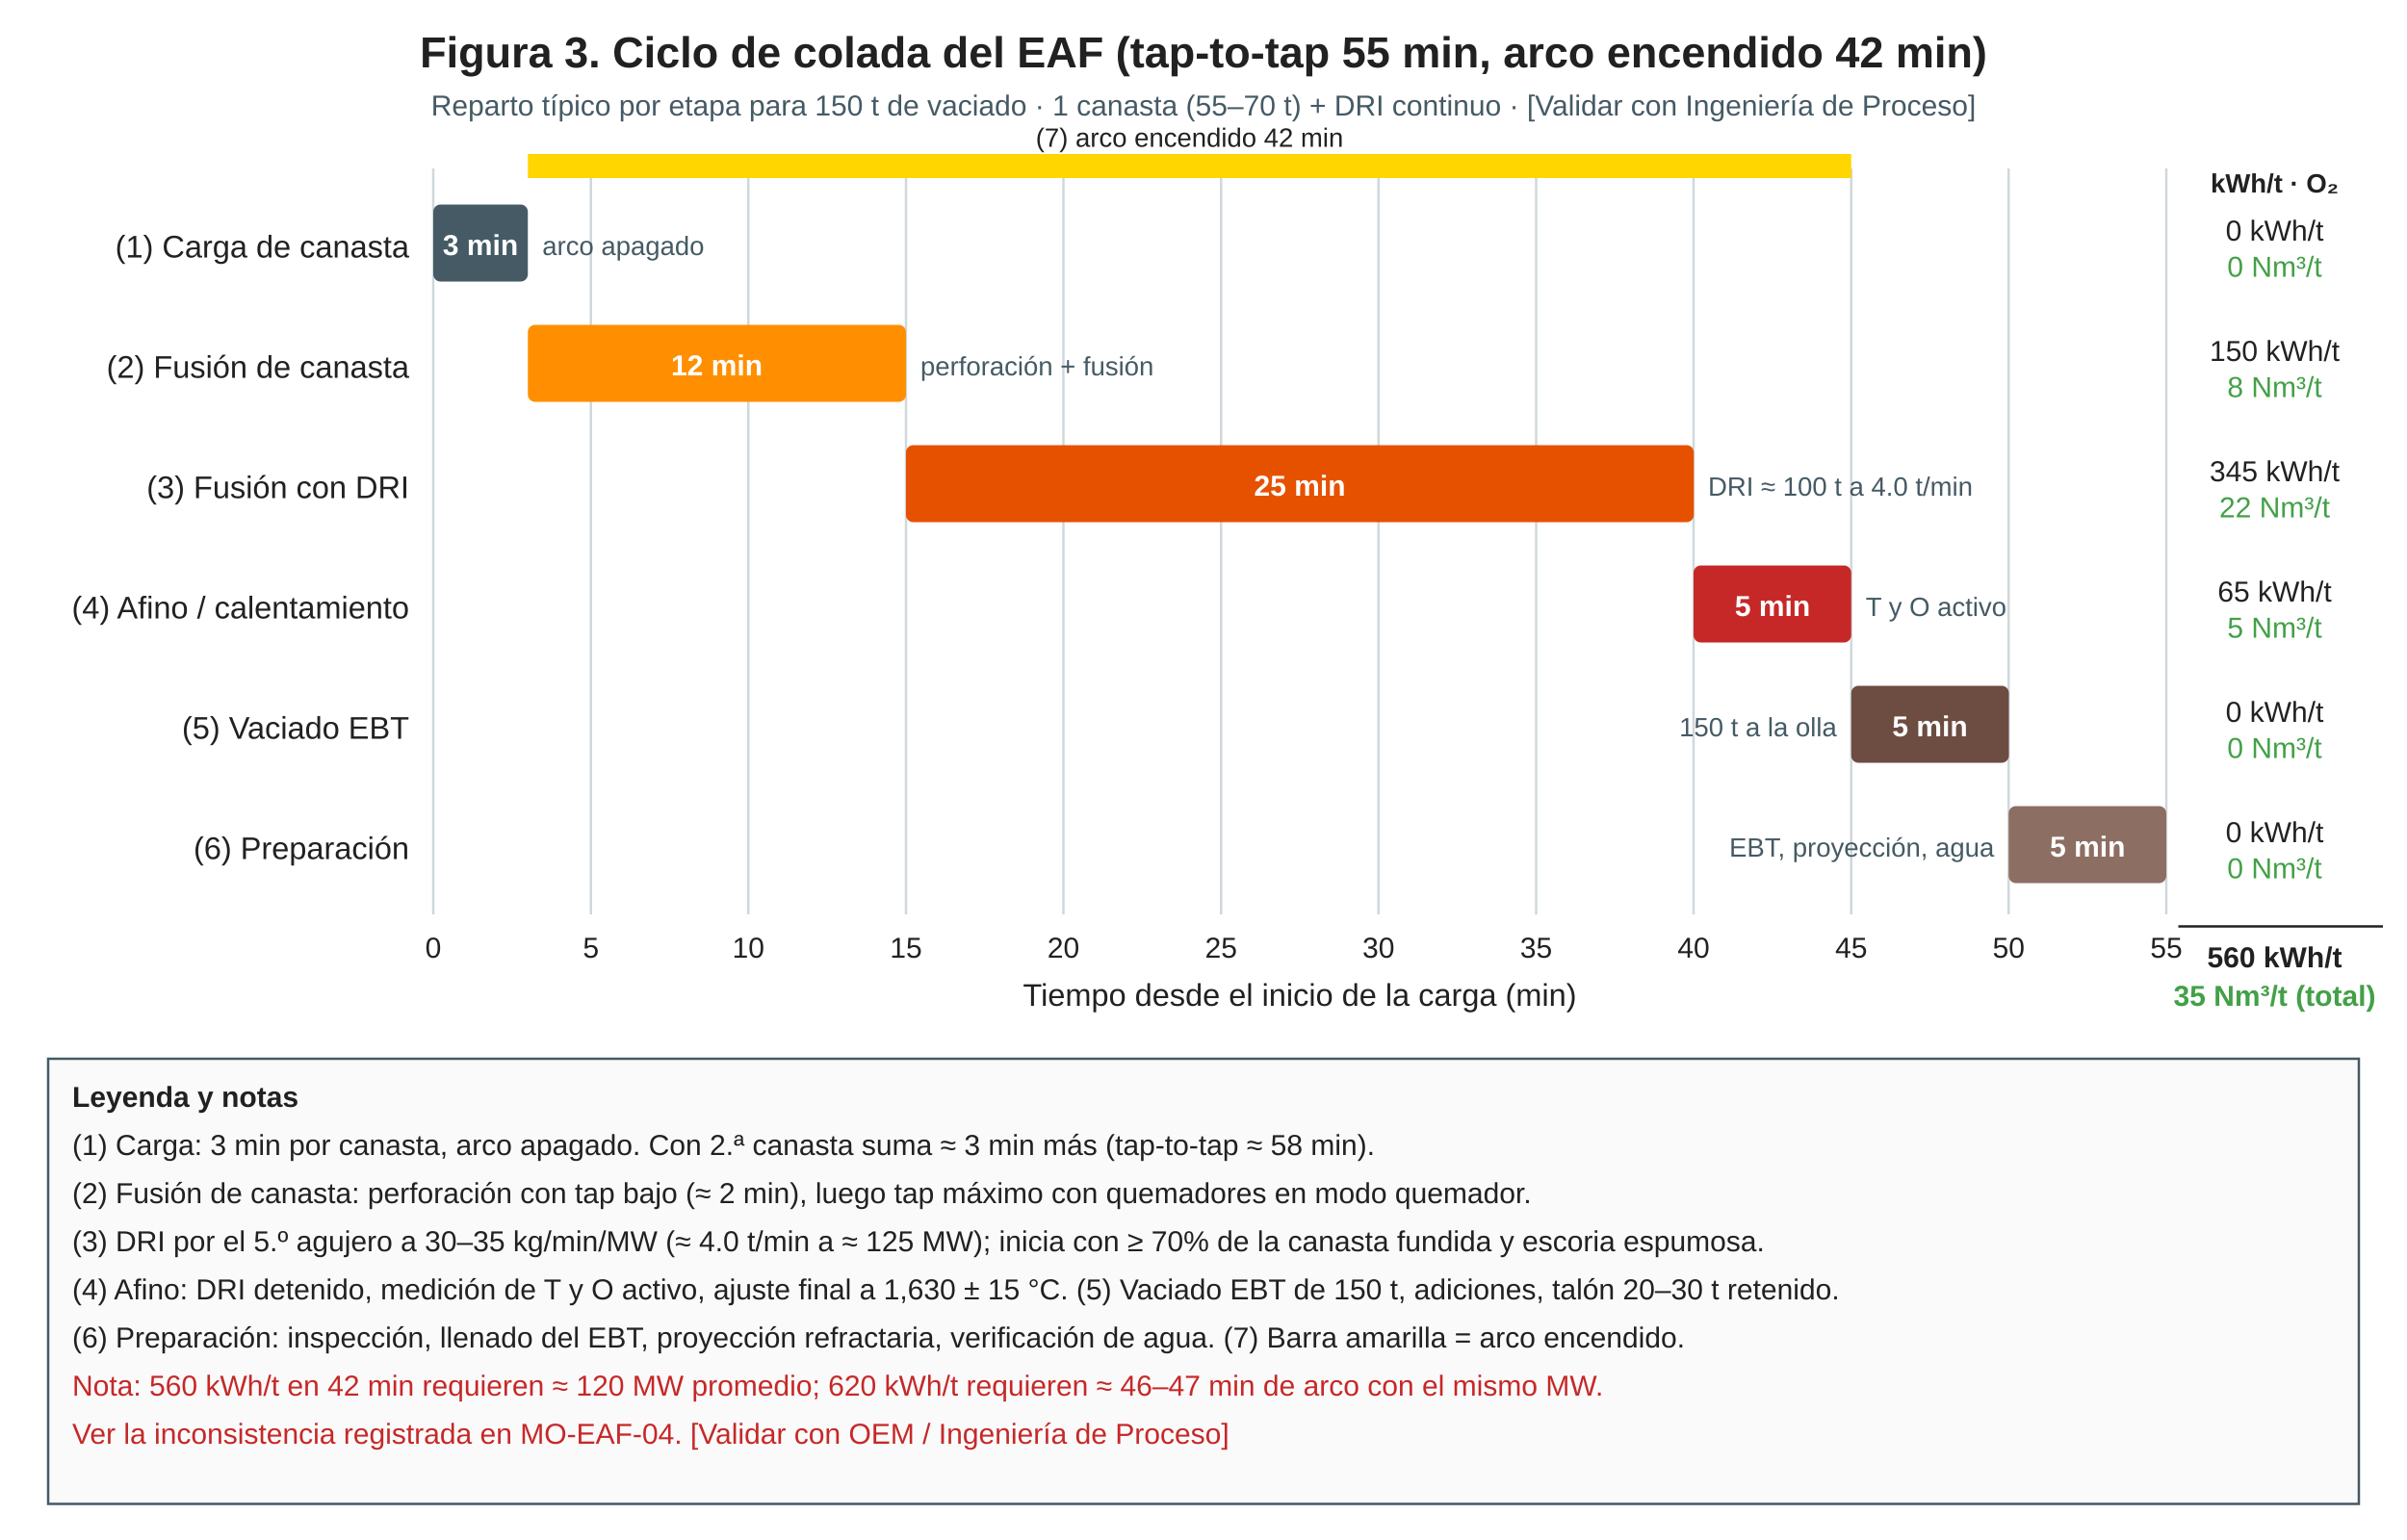
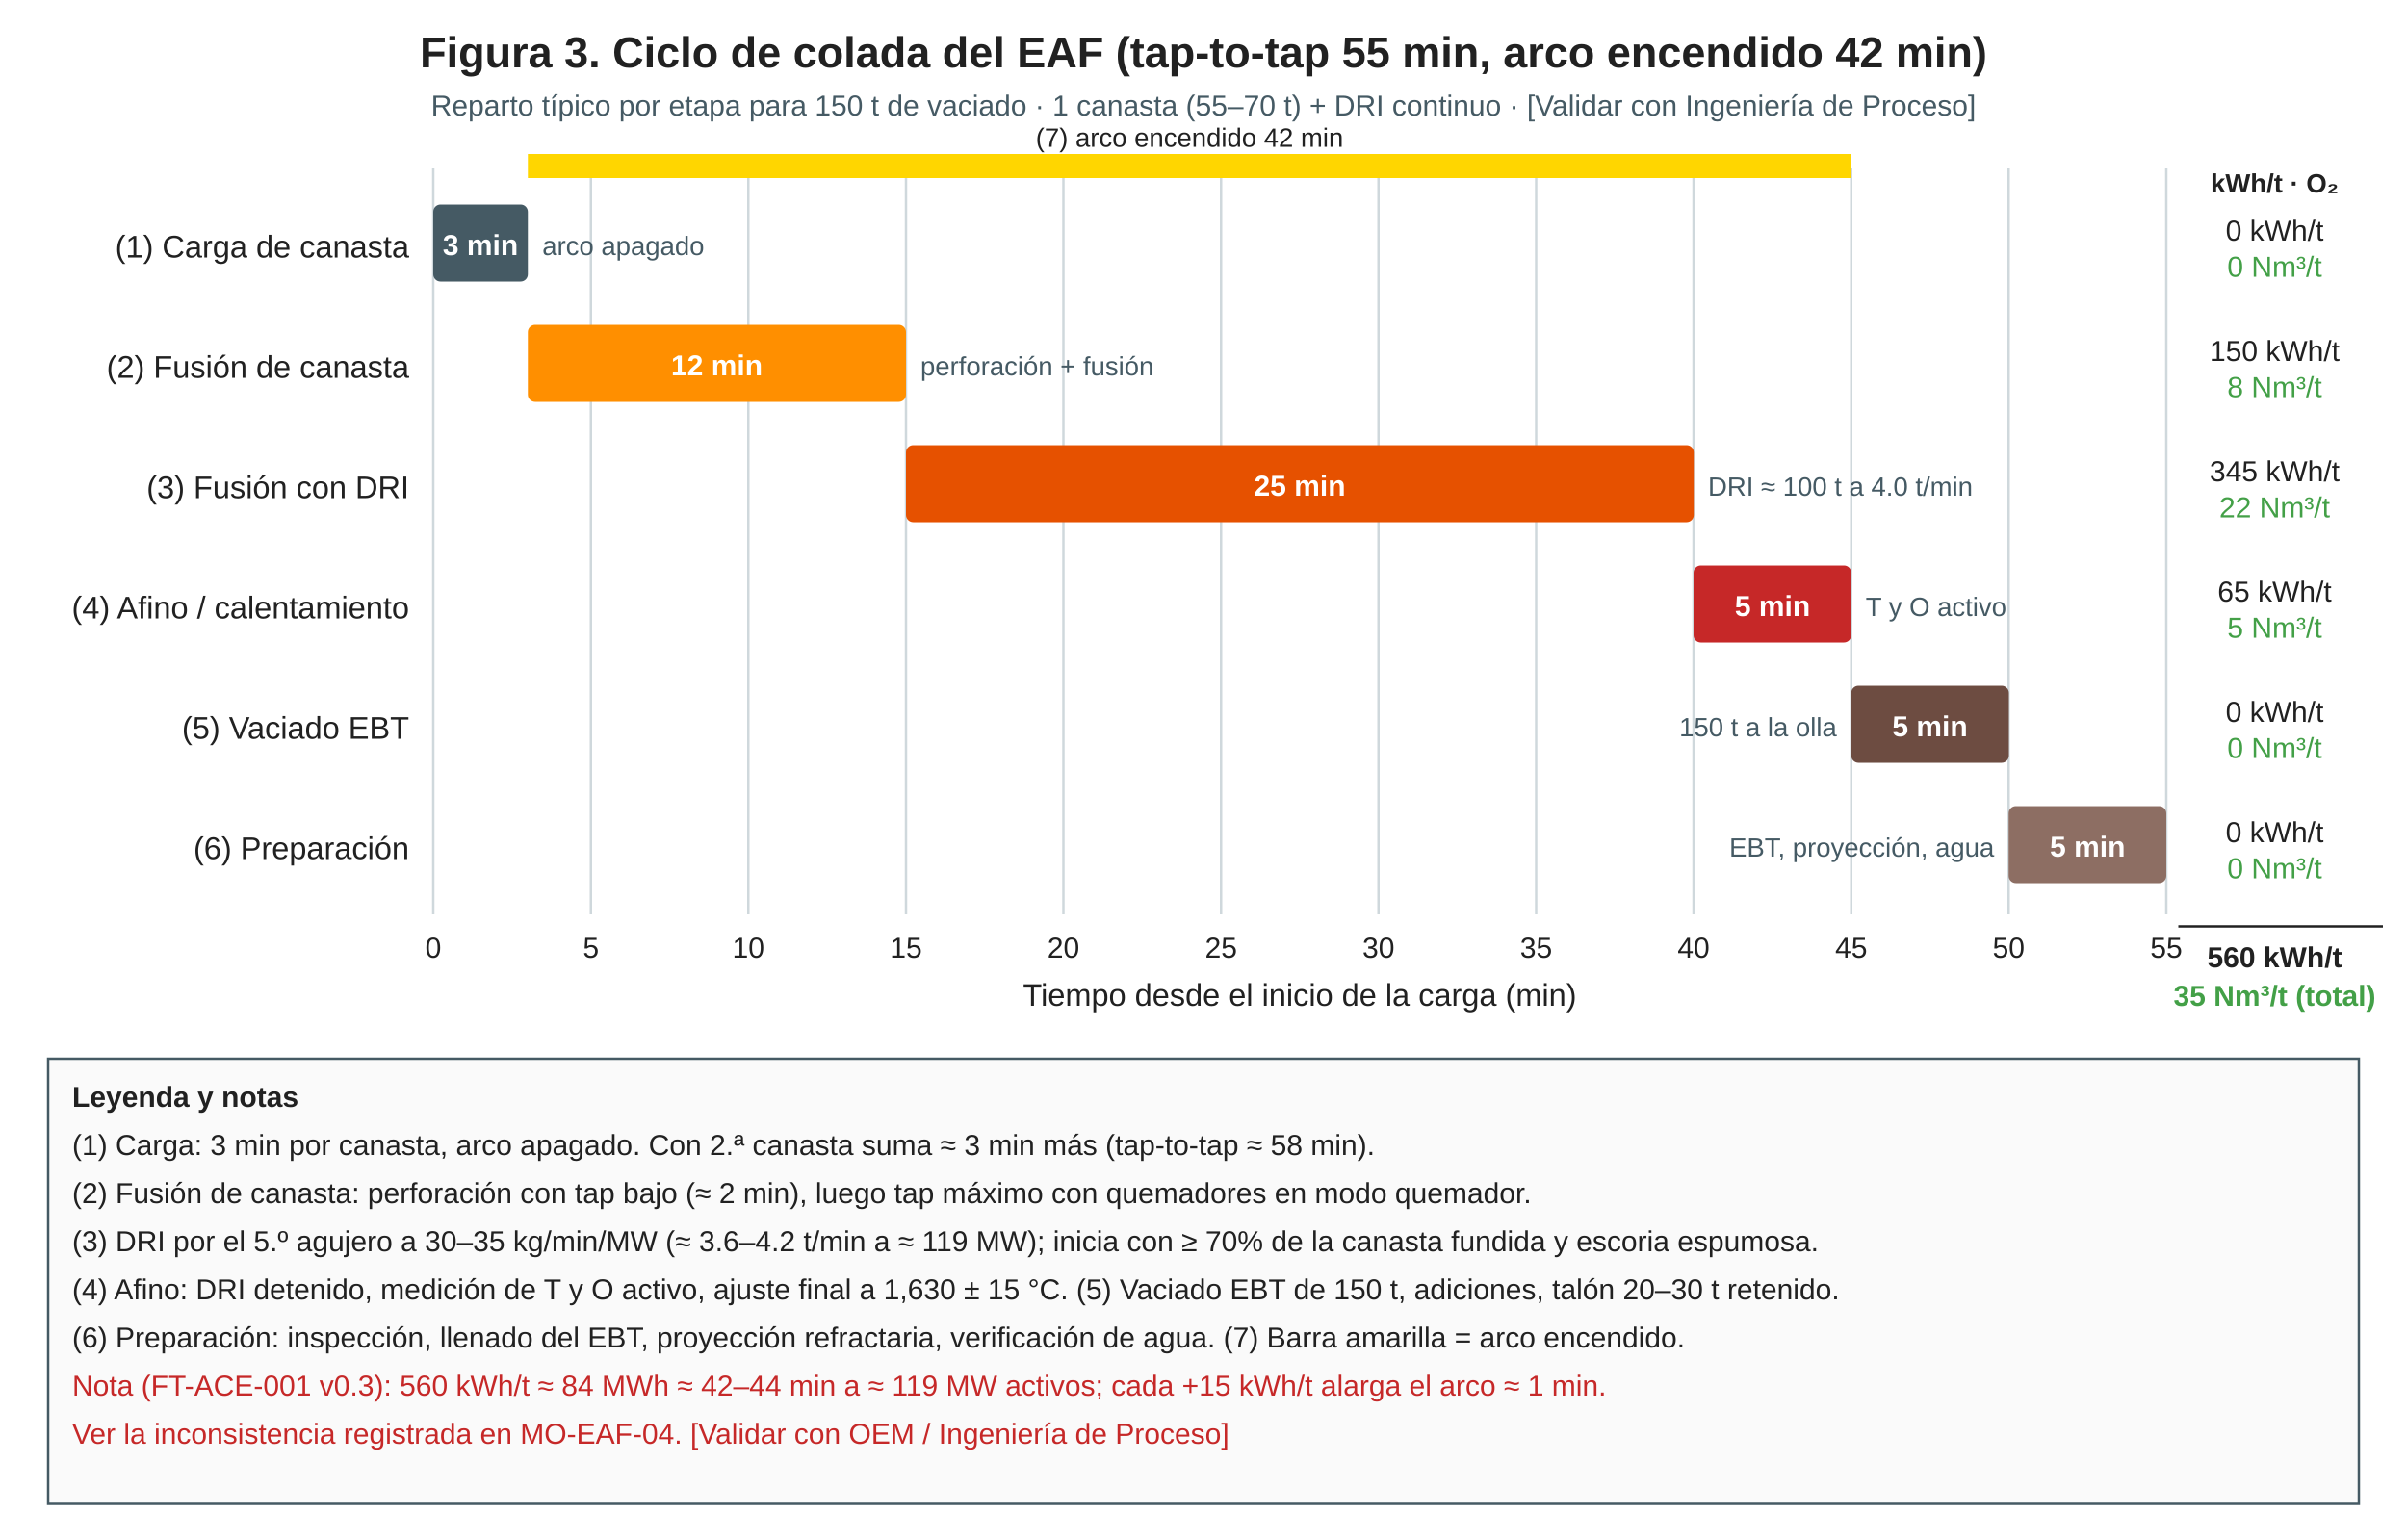
<svg xmlns="http://www.w3.org/2000/svg" viewBox="0 0 1000 640" width="1000" height="640" font-family="Arial, Helvetica, sans-serif" font-size="13">
  <rect width="100%" height="100%" fill="#ffffff" />
  <text x="500" y="28" text-anchor="middle" font-size="18" font-weight="bold" fill="#212121">Figura 3. Ciclo de colada del EAF (tap-to-tap 55 min, arco encendido 42 min)</text>
  <text x="500" y="48" text-anchor="middle" font-size="12" fill="#455A64">Reparto típico por etapa para 150 t de vaciado · 1 canasta (55–70 t) + DRI continuo · [Validar con Ingeniería de Proceso]</text>
  <line x1="180.0" y1="70" x2="180.0" y2="380" stroke="#CFD8DC" />
  <text x="180.0" y="398" text-anchor="middle" font-size="12" fill="#212121">0</text>
  <line x1="245.5" y1="70" x2="245.5" y2="380" stroke="#CFD8DC" />
  <text x="245.5" y="398" text-anchor="middle" font-size="12" fill="#212121">5</text>
  <line x1="310.9" y1="70" x2="310.9" y2="380" stroke="#CFD8DC" />
  <text x="310.9" y="398" text-anchor="middle" font-size="12" fill="#212121">10</text>
  <line x1="376.4" y1="70" x2="376.4" y2="380" stroke="#CFD8DC" />
  <text x="376.4" y="398" text-anchor="middle" font-size="12" fill="#212121">15</text>
  <line x1="441.8" y1="70" x2="441.8" y2="380" stroke="#CFD8DC" />
  <text x="441.8" y="398" text-anchor="middle" font-size="12" fill="#212121">20</text>
  <line x1="507.3" y1="70" x2="507.3" y2="380" stroke="#CFD8DC" />
  <text x="507.3" y="398" text-anchor="middle" font-size="12" fill="#212121">25</text>
  <line x1="572.7" y1="70" x2="572.7" y2="380" stroke="#CFD8DC" />
  <text x="572.7" y="398" text-anchor="middle" font-size="12" fill="#212121">30</text>
  <line x1="638.2" y1="70" x2="638.2" y2="380" stroke="#CFD8DC" />
  <text x="638.2" y="398" text-anchor="middle" font-size="12" fill="#212121">35</text>
  <line x1="703.6" y1="70" x2="703.6" y2="380" stroke="#CFD8DC" />
  <text x="703.6" y="398" text-anchor="middle" font-size="12" fill="#212121">40</text>
  <line x1="769.1" y1="70" x2="769.1" y2="380" stroke="#CFD8DC" />
  <text x="769.1" y="398" text-anchor="middle" font-size="12" fill="#212121">45</text>
  <line x1="834.5" y1="70" x2="834.5" y2="380" stroke="#CFD8DC" />
  <text x="834.5" y="398" text-anchor="middle" font-size="12" fill="#212121">50</text>
  <line x1="900.0" y1="70" x2="900.0" y2="380" stroke="#CFD8DC" />
  <text x="900.0" y="398" text-anchor="middle" font-size="12" fill="#212121">55</text>
  <text x="540.0" y="418" text-anchor="middle" fill="#212121">Tiempo desde el inicio de la carga (min)</text>
  <rect x="219.3" y="64" width="549.8" height="10" fill="#FFD600" />
  <text x="494.2" y="61" text-anchor="middle" font-size="11" fill="#212121">(7) arco encendido 42 min</text>
  <text x="945" y="80" text-anchor="middle" font-size="11" font-weight="bold" fill="#212121">kWh/t · O₂</text>
  <text x="170" y="107" text-anchor="end" fill="#212121">(1) Carga de canasta</text>
  <rect x="180.0" y="85" width="39.3" height="32" fill="#455A64" rx="3" />
  <text x="199.6" y="106" text-anchor="middle" font-size="12" font-weight="bold" fill="#ffffff">3 min</text>
  <text x="225.3" y="106" font-size="11" fill="#455A64">arco apagado</text>
  <text x="945" y="100" text-anchor="middle" font-size="12" fill="#212121">0 kWh/t</text>
  <text x="945" y="115" text-anchor="middle" font-size="12" fill="#43A047">0 Nm³/t</text>
  <text x="170" y="157" text-anchor="end" fill="#212121">(2) Fusión de canasta</text>
  <rect x="219.3" y="135" width="157.1" height="32" fill="#FF8F00" rx="3" />
  <text x="297.8" y="156" text-anchor="middle" font-size="12" font-weight="bold" fill="#ffffff">12 min</text>
  <text x="382.4" y="156" font-size="11" fill="#455A64">perforación + fusión</text>
  <text x="945" y="150" text-anchor="middle" font-size="12" fill="#212121">150 kWh/t</text>
  <text x="945" y="165" text-anchor="middle" font-size="12" fill="#43A047">8 Nm³/t</text>
  <text x="170" y="207" text-anchor="end" fill="#212121">(3) Fusión con DRI</text>
  <rect x="376.4" y="185" width="327.3" height="32" fill="#E65100" rx="3" />
  <text x="540.0" y="206" text-anchor="middle" font-size="12" font-weight="bold" fill="#ffffff">25 min</text>
  <text x="709.6" y="206" font-size="11" fill="#455A64">DRI ≈ 100 t a 4.0 t/min</text>
  <text x="945" y="200" text-anchor="middle" font-size="12" fill="#212121">345 kWh/t</text>
  <text x="945" y="215" text-anchor="middle" font-size="12" fill="#43A047">22 Nm³/t</text>
  <text x="170" y="257" text-anchor="end" fill="#212121">(4) Afino / calentamiento</text>
  <rect x="703.6" y="235" width="65.5" height="32" fill="#C62828" rx="3" />
  <text x="736.4" y="256" text-anchor="middle" font-size="12" font-weight="bold" fill="#ffffff">5 min</text>
  <text x="775.1" y="256" font-size="11" fill="#455A64">T y O activo</text>
  <text x="945" y="250" text-anchor="middle" font-size="12" fill="#212121">65 kWh/t</text>
  <text x="945" y="265" text-anchor="middle" font-size="12" fill="#43A047">5 Nm³/t</text>
  <text x="170" y="307" text-anchor="end" fill="#212121">(5) Vaciado EBT</text>
  <rect x="769.1" y="285" width="65.5" height="32" fill="#6D4C41" rx="3" />
  <text x="801.8" y="306" text-anchor="middle" font-size="12" font-weight="bold" fill="#ffffff">5 min</text>
  <text x="763.1" y="306" text-anchor="end" font-size="11" fill="#455A64">150 t a la olla</text>
  <text x="945" y="300" text-anchor="middle" font-size="12" fill="#212121">0 kWh/t</text>
  <text x="945" y="315" text-anchor="middle" font-size="12" fill="#43A047">0 Nm³/t</text>
  <text x="170" y="357" text-anchor="end" fill="#212121">(6) Preparación</text>
  <rect x="834.5" y="335" width="65.5" height="32" fill="#8D6E63" rx="3" />
  <text x="867.3" y="356" text-anchor="middle" font-size="12" font-weight="bold" fill="#ffffff">5 min</text>
  <text x="828.5" y="356" text-anchor="end" font-size="11" fill="#455A64">EBT, proyección, agua</text>
  <text x="945" y="350" text-anchor="middle" font-size="12" fill="#212121">0 kWh/t</text>
  <text x="945" y="365" text-anchor="middle" font-size="12" fill="#43A047">0 Nm³/t</text>
  <line x1="905" y1="385" x2="990" y2="385" stroke="#212121" />
  <text x="945" y="402" text-anchor="middle" font-size="12" font-weight="bold" fill="#212121">560 kWh/t</text>
  <text x="945" y="418" text-anchor="middle" font-size="12" font-weight="bold" fill="#43A047">35 Nm³/t (total)</text>
  <rect x="20" y="440" width="960" height="185" fill="#FAFAFA" stroke="#455A64" />
  <text x="30" y="460" font-size="12" font-weight="bold" fill="#212121">Leyenda y notas</text>
  <text x="30" y="480" font-size="12" fill="#212121">(1) Carga: 3 min por canasta, arco apagado. Con 2.ª canasta suma ≈ 3 min más (tap-to-tap ≈ 58 min).</text>
  <text x="30" y="500" font-size="12" fill="#212121">(2) Fusión de canasta: perforación con tap bajo (≈ 2 min), luego tap máximo con quemadores en modo quemador.</text>
-   <text x="30" y="520" font-size="12" fill="#212121">(3) DRI por el 5.º agujero a 30–35 kg/min/MW (≈ 4.0 t/min a ≈ 125 MW); inicia con ≥ 70% de la canasta fundida y escoria espumosa.</text>
+   <text x="30" y="520" font-size="12" fill="#212121">(3) DRI por el 5.º agujero a 30–35 kg/min/MW (≈ 3.6–4.2 t/min a ≈ 119 MW); inicia con ≥ 70% de la canasta fundida y escoria espumosa.</text>
  <text x="30" y="540" font-size="12" fill="#212121">(4) Afino: DRI detenido, medición de T y O activo, ajuste final a 1,630 ± 15 °C.   (5) Vaciado EBT de 150 t, adiciones, talón 20–30 t retenido.</text>
  <text x="30" y="560" font-size="12" fill="#212121">(6) Preparación: inspección, llenado del EBT, proyección refractaria, verificación de agua.   (7) Barra amarilla = arco encendido.</text>
-   <text x="30" y="580" font-size="12" fill="#C62828">Nota: 560 kWh/t en 42 min requieren ≈ 120 MW promedio; 620 kWh/t requieren ≈ 46–47 min de arco con el mismo MW.</text>
+   <text x="30" y="580" font-size="12" fill="#C62828">Nota (FT-ACE-001 v0.3): 560 kWh/t ≈ 84 MWh ≈ 42–44 min a ≈ 119 MW activos; cada +15 kWh/t alarga el arco ≈ 1 min.</text>
  <text x="30" y="600" font-size="12" fill="#C62828">Ver la inconsistencia registrada en MO-EAF-04. [Validar con OEM / Ingeniería de Proceso]</text>
</svg>
